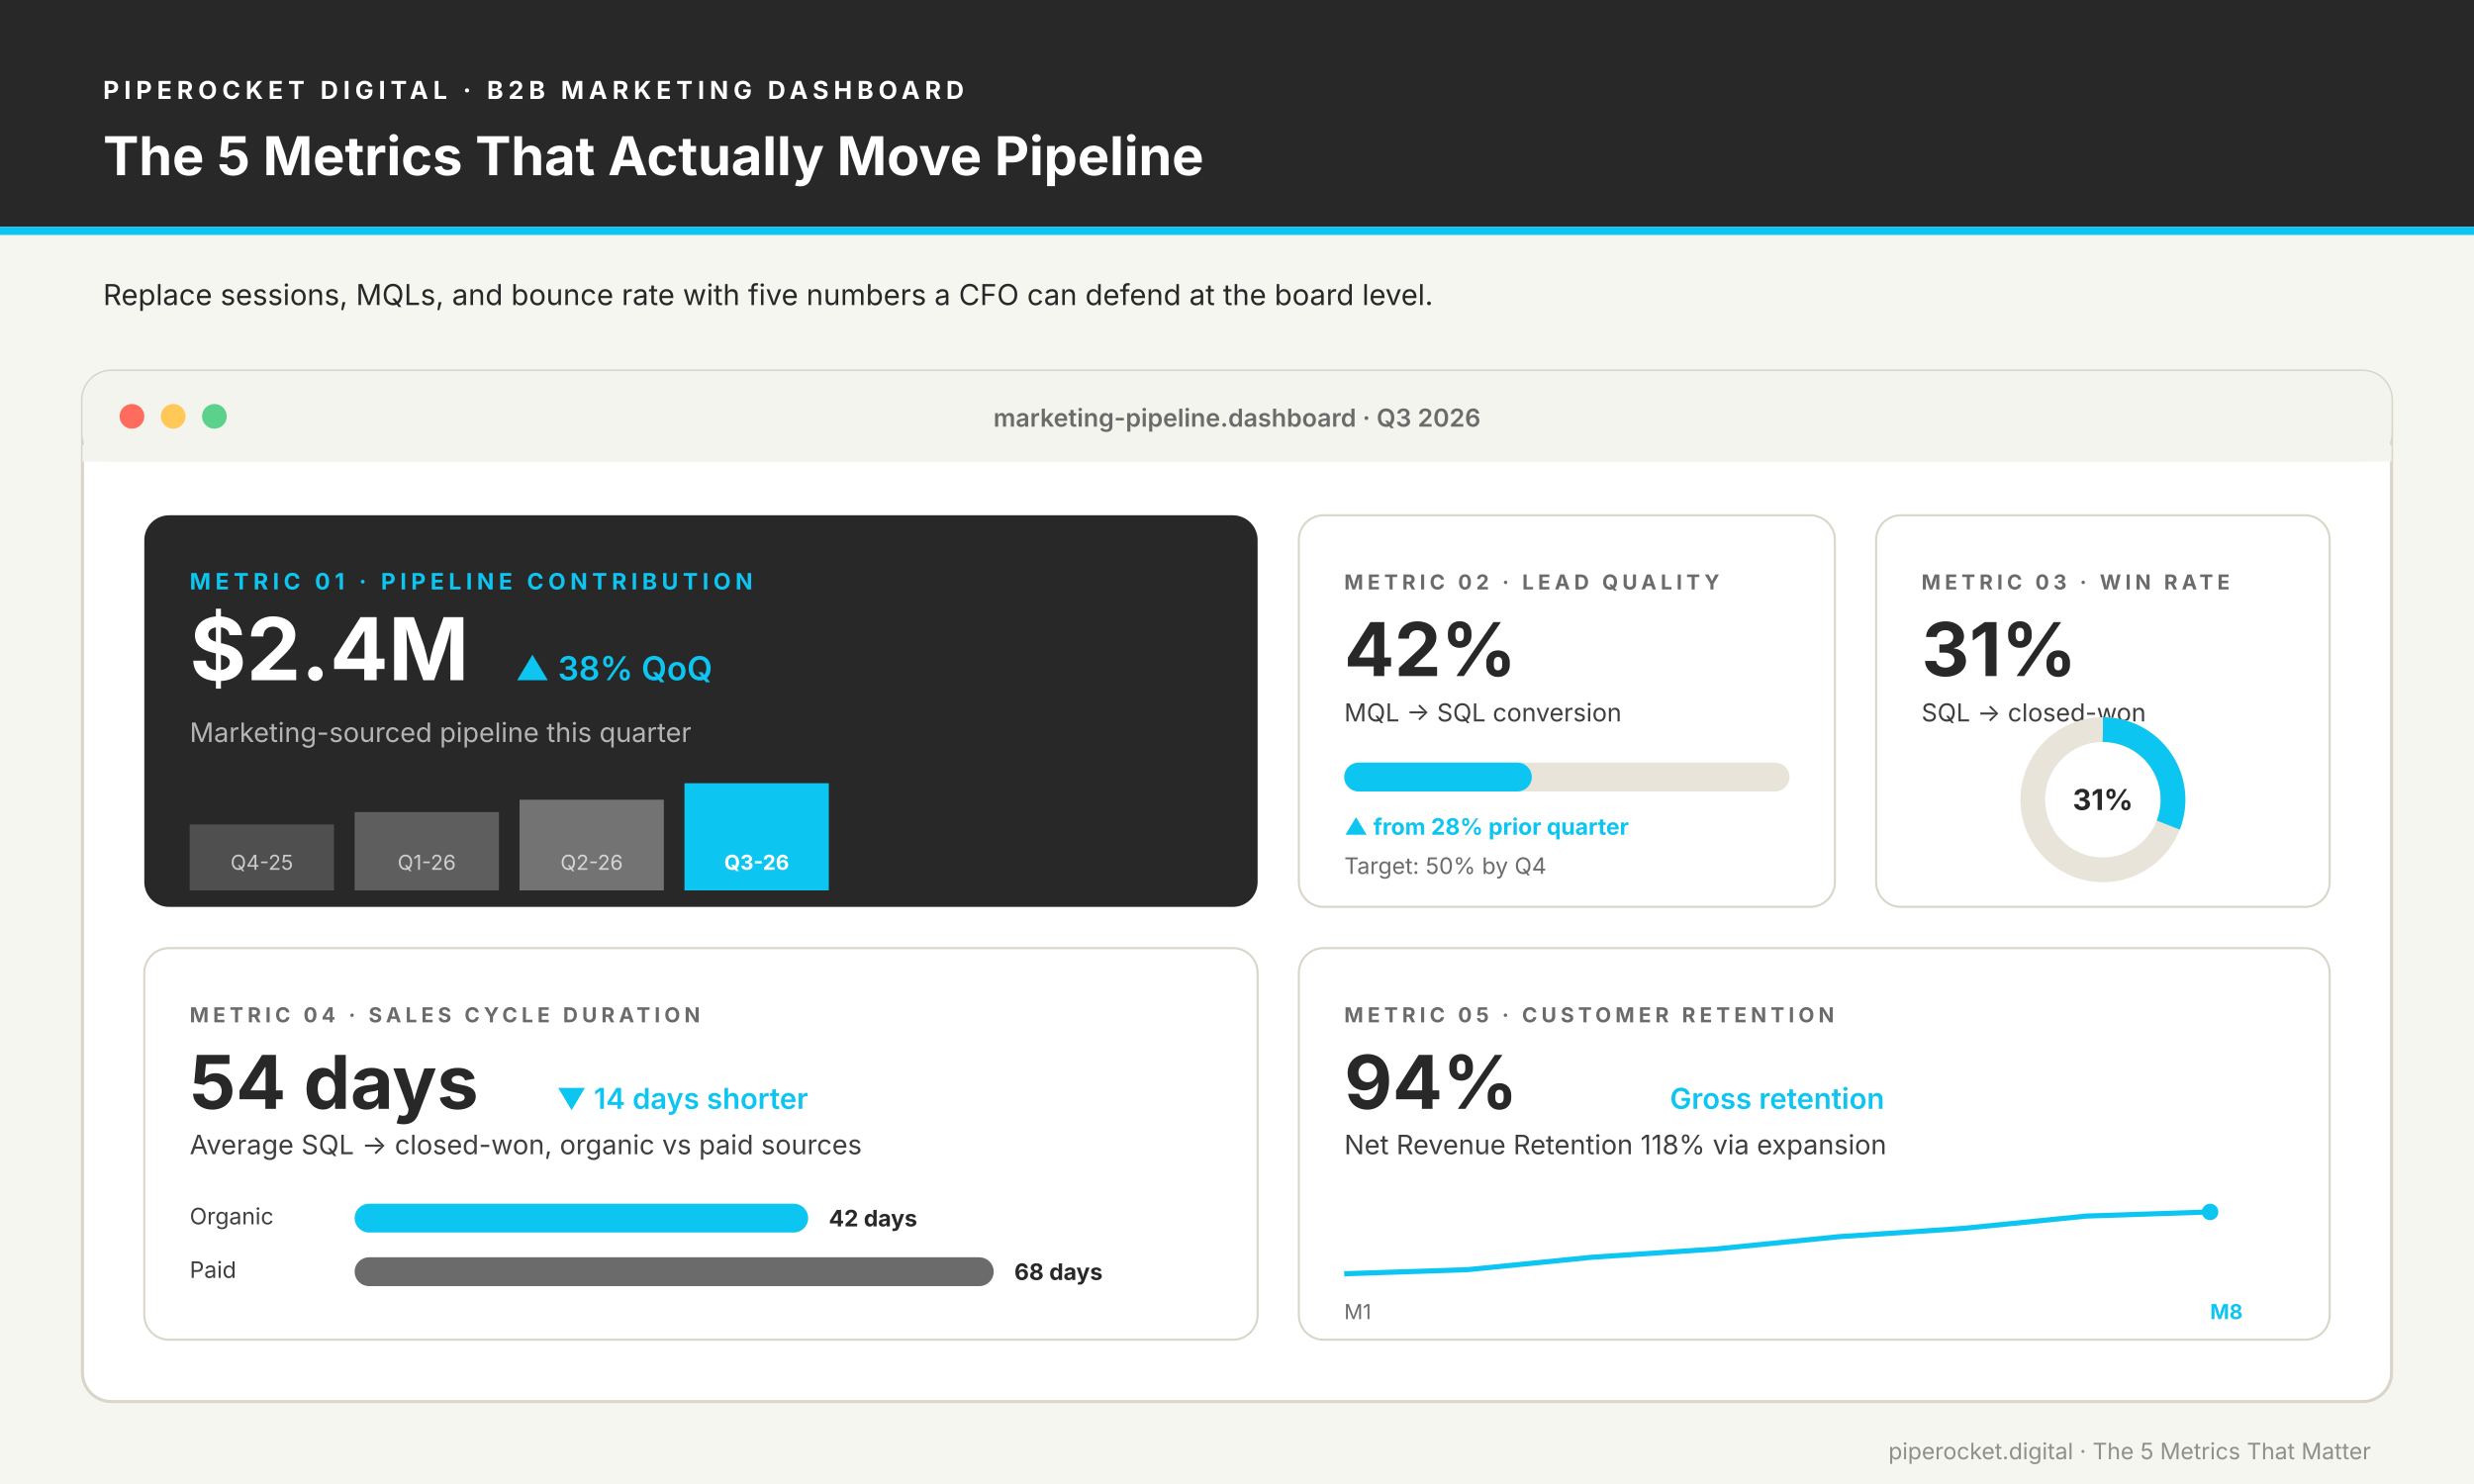
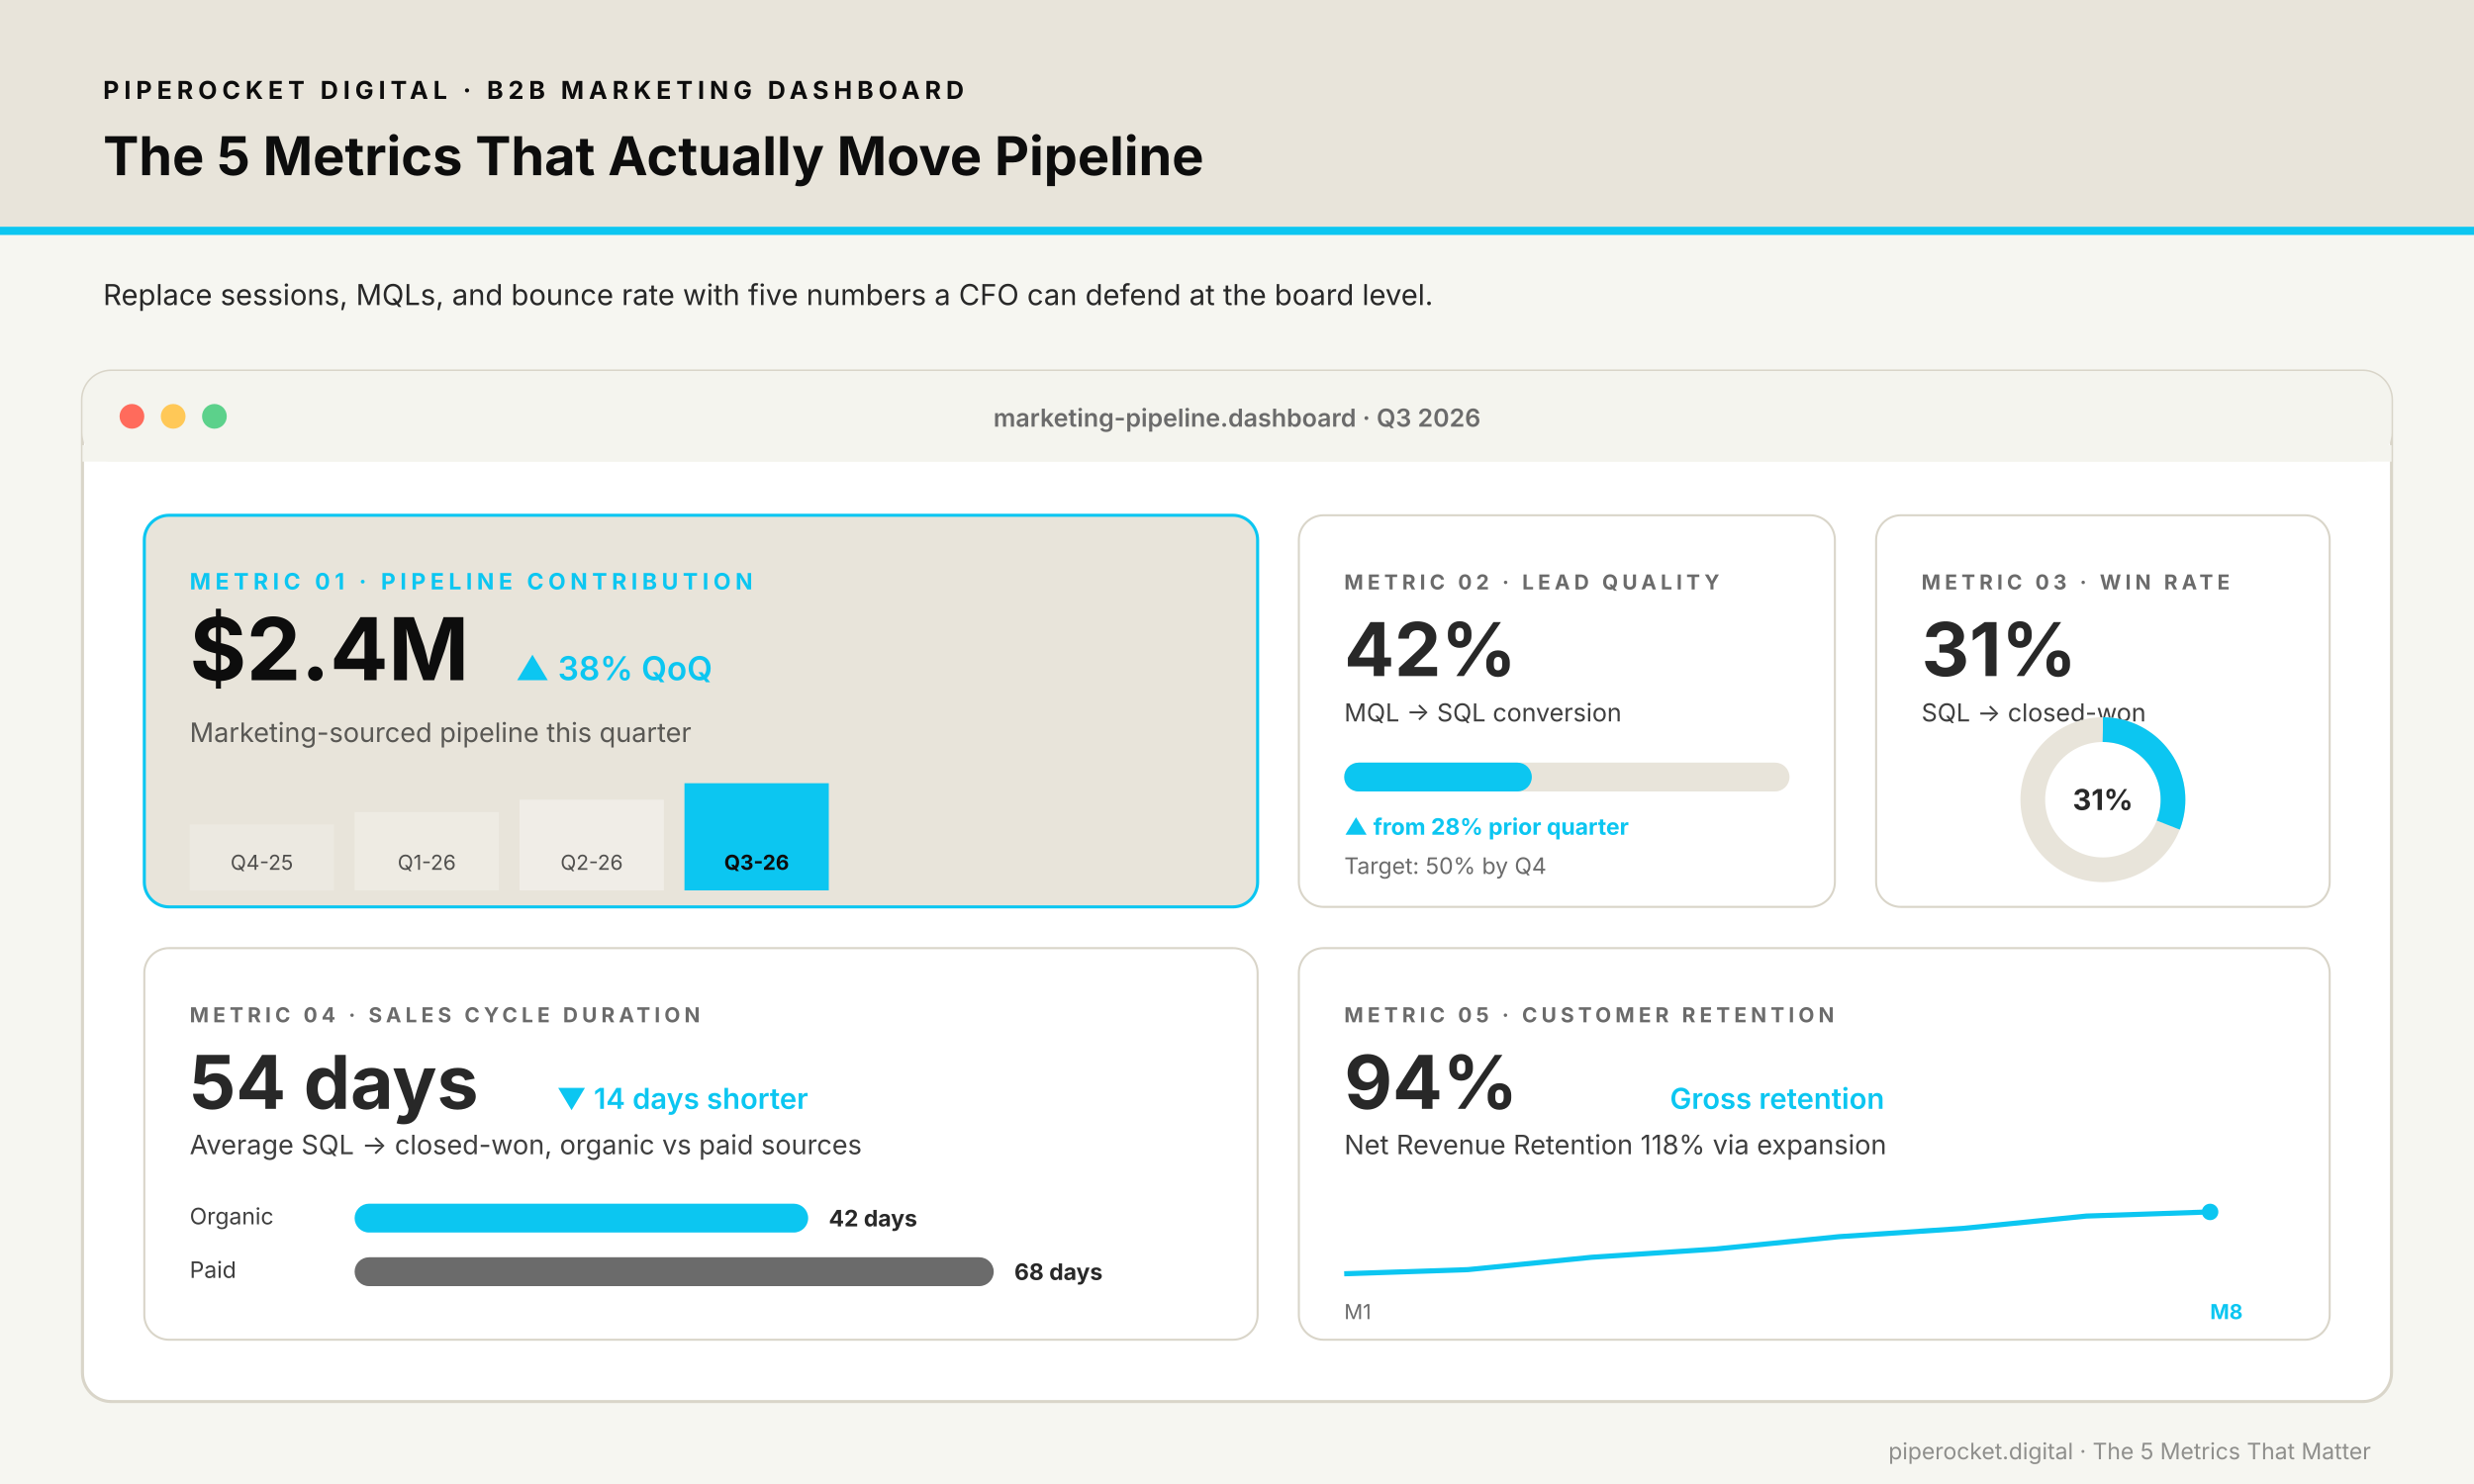
<svg xmlns="http://www.w3.org/2000/svg" viewBox="0 0 1200 720" role="img" aria-labelledby="title-pd desc-pd" font-family="Inter, -apple-system, BlinkMacSystemFont, 'Segoe UI', Arial, sans-serif">
  <rect width="1200" height="720" fill="#F6F6F1" />
-   <rect x="0" y="0" width="1200" height="110" fill="#282828" />
-   <text x="50" y="48" fill="#ffffff" font-size="12" font-weight="700" letter-spacing="2.4">PIPEROCKET DIGITAL · B2B MARKETING DASHBOARD</text>
-   <text x="50" y="85" fill="#ffffff" font-size="26" font-weight="700">The 5 Metrics That Actually Move Pipeline</text>
+   <rect x="0" y="0" width="1200" height="110" fill="#E8E4DA" />
+   <text x="50" y="48" fill="#0D0D0D" font-size="12" font-weight="700" letter-spacing="2.4">PIPEROCKET DIGITAL · B2B MARKETING DASHBOARD</text>
+   <text x="50" y="85" fill="#0D0D0D" font-size="26" font-weight="700">The 5 Metrics That Actually Move Pipeline</text>
  <rect x="0" y="110" width="1200" height="4" fill="#0CC6F1" />
  <text x="50" y="148" fill="#282828" font-size="14">Replace sessions, MQLs, and bounce rate with five numbers a CFO can defend at the board level.</text>
  <rect x="40" y="180" width="1120" height="500" rx="14" fill="#ffffff" stroke="#D9D5C9" stroke-width="1.5" />
  <rect x="40" y="180" width="1120" height="44" rx="14" fill="#F4F4EE" />
  <rect x="40" y="216" width="1120" height="8" fill="#F4F4EE" />
  <circle cx="64" cy="202" r="6" fill="#FF6B5C" />
  <circle cx="84" cy="202" r="6" fill="#FFC857" />
  <circle cx="104" cy="202" r="6" fill="#5CD18B" />
  <text x="600" y="207" fill="#6B6B6B" font-size="12" font-weight="600" text-anchor="middle">marketing-pipeline.dashboard · Q3 2026</text>
  <g transform="translate(70, 250)">
-     <rect width="540" height="190" rx="12" fill="#282828" />
+     <rect width="540" height="190" rx="12" fill="#E8E4DA" stroke="#0CC6F1" stroke-width="1.5" />
    <text x="22" y="36" fill="#0CC6F1" font-size="11" font-weight="700" letter-spacing="2.2">METRIC 01 · PIPELINE CONTRIBUTION</text>
-     <text x="22" y="80" fill="#ffffff" font-size="42" font-weight="700">$2.4M</text>
+     <text x="22" y="80" fill="#0D0D0D" font-size="42" font-weight="700">$2.4M</text>
    <text x="180" y="80" fill="#0CC6F1" font-size="16" font-weight="600">▲ 38% QoQ</text>
-     <text x="22" y="110" fill="rgba(255,255,255,0.65)" font-size="13">Marketing-sourced pipeline this quarter</text>
+     <text x="22" y="110" fill="rgba(13, 13, 13, 0.65)" font-size="13">Marketing-sourced pipeline this quarter</text>
    <g transform="translate(22, 130)">
      <rect x="0" y="20" width="70" height="32" fill="rgba(255,255,255,0.18)" />
      <rect x="80" y="14" width="70" height="38" fill="rgba(255,255,255,0.25)" />
      <rect x="160" y="8" width="70" height="44" fill="rgba(255,255,255,0.35)" />
      <rect x="240" y="0" width="70" height="52" fill="#0CC6F1" />
-       <text x="35" y="42" fill="rgba(255,255,255,0.7)" font-size="10" text-anchor="middle">Q4-25</text>
-       <text x="115" y="42" fill="rgba(255,255,255,0.7)" font-size="10" text-anchor="middle">Q1-26</text>
-       <text x="195" y="42" fill="rgba(255,255,255,0.7)" font-size="10" text-anchor="middle">Q2-26</text>
-       <text x="275" y="42" fill="#ffffff" font-size="10" font-weight="700" text-anchor="middle">Q3-26</text>
+       <text x="35" y="42" fill="rgba(13, 13, 13, 0.7)" font-size="10" text-anchor="middle">Q4-25</text>
+       <text x="115" y="42" fill="rgba(13, 13, 13, 0.7)" font-size="10" text-anchor="middle">Q1-26</text>
+       <text x="195" y="42" fill="rgba(13, 13, 13, 0.7)" font-size="10" text-anchor="middle">Q2-26</text>
+       <text x="275" y="42" fill="#0D0D0D" font-size="10" font-weight="700" text-anchor="middle">Q3-26</text>
    </g>
  </g>
  <g transform="translate(630, 250)">
    <rect width="260" height="190" rx="12" fill="#ffffff" stroke="#D9D5C9" />
    <text x="22" y="36" fill="#6B6B6B" font-size="10" font-weight="700" letter-spacing="2">METRIC 02 · LEAD QUALITY</text>
    <text x="22" y="78" fill="#282828" font-size="36" font-weight="700">42%</text>
    <text x="22" y="100" fill="#3F3F3F" font-size="12">MQL → SQL conversion</text>
    <rect x="22" y="120" width="216" height="14" rx="7" fill="#E8E4DA" />
    <rect x="22" y="120" width="91" height="14" rx="7" fill="#0CC6F1" />
    <text x="22" y="155" fill="#0CC6F1" font-size="11" font-weight="700">▲ from 28% prior quarter</text>
    <text x="22" y="174" fill="#6B6B6B" font-size="11">Target: 50% by Q4</text>
  </g>
  <g transform="translate(910, 250)">
    <rect width="220" height="190" rx="12" fill="#ffffff" stroke="#D9D5C9" />
    <text x="22" y="36" fill="#6B6B6B" font-size="10" font-weight="700" letter-spacing="2">METRIC 03 · WIN RATE</text>
    <text x="22" y="78" fill="#282828" font-size="36" font-weight="700">31%</text>
    <text x="22" y="100" fill="#3F3F3F" font-size="12">SQL → closed-won</text>
    <g transform="translate(110, 138)">
      <circle r="34" fill="none" stroke="#E8E4DA" stroke-width="12" />
      <circle r="34" fill="none" stroke="#0CC6F1" stroke-width="12" stroke-dasharray="66 214" stroke-dashoffset="0" transform="rotate(-90)" />
      <text x="0" y="5" fill="#282828" font-size="14" font-weight="700" text-anchor="middle">31%</text>
    </g>
  </g>
  <g transform="translate(70, 460)">
    <rect width="540" height="190" rx="12" fill="#ffffff" stroke="#D9D5C9" />
    <text x="22" y="36" fill="#6B6B6B" font-size="10" font-weight="700" letter-spacing="2">METRIC 04 · SALES CYCLE DURATION</text>
    <text x="22" y="78" fill="#282828" font-size="36" font-weight="700">54 days</text>
    <text x="200" y="78" fill="#0CC6F1" font-size="14" font-weight="600">▼ 14 days shorter</text>
    <text x="22" y="100" fill="#3F3F3F" font-size="13">Average SQL → closed-won, organic vs paid sources</text>
    <g transform="translate(22, 120)">
      <text x="0" y="14" fill="#3F3F3F" font-size="11">Organic</text>
      <rect x="80" y="4" width="220" height="14" rx="7" fill="#0CC6F1" />
      <text x="310" y="15" fill="#282828" font-size="11" font-weight="700">42 days</text>
      <text x="0" y="40" fill="#3F3F3F" font-size="11">Paid</text>
      <rect x="80" y="30" width="310" height="14" rx="7" fill="#6B6B6B" />
      <text x="400" y="41" fill="#282828" font-size="11" font-weight="700">68 days</text>
    </g>
  </g>
  <g transform="translate(630, 460)">
    <rect width="500" height="190" rx="12" fill="#ffffff" stroke="#D9D5C9" />
    <text x="22" y="36" fill="#6B6B6B" font-size="10" font-weight="700" letter-spacing="2">METRIC 05 · CUSTOMER RETENTION</text>
    <text x="22" y="78" fill="#282828" font-size="36" font-weight="700">94%</text>
    <text x="180" y="78" fill="#0CC6F1" font-size="14" font-weight="600">Gross retention</text>
    <text x="22" y="100" fill="#3F3F3F" font-size="13">Net Revenue Retention 118% via expansion</text>
    <g transform="translate(22, 118)">
      <polyline points="0,40 60,38 120,32 180,28 240,22 300,18 360,12 420,10" fill="none" stroke="#0CC6F1" stroke-width="2.5" />
      <circle cx="420" cy="10" r="4" fill="#0CC6F1" />
      <text x="0" y="62" fill="#6B6B6B" font-size="10">M1</text>
      <text x="420" y="62" fill="#0CC6F1" font-size="10" font-weight="700">M8</text>
    </g>
  </g>
  <text x="1150" y="708" fill="rgba(40,40,40,0.5)" font-size="11" text-anchor="end">piperocket.digital · The 5 Metrics That Matter</text>
</svg>
